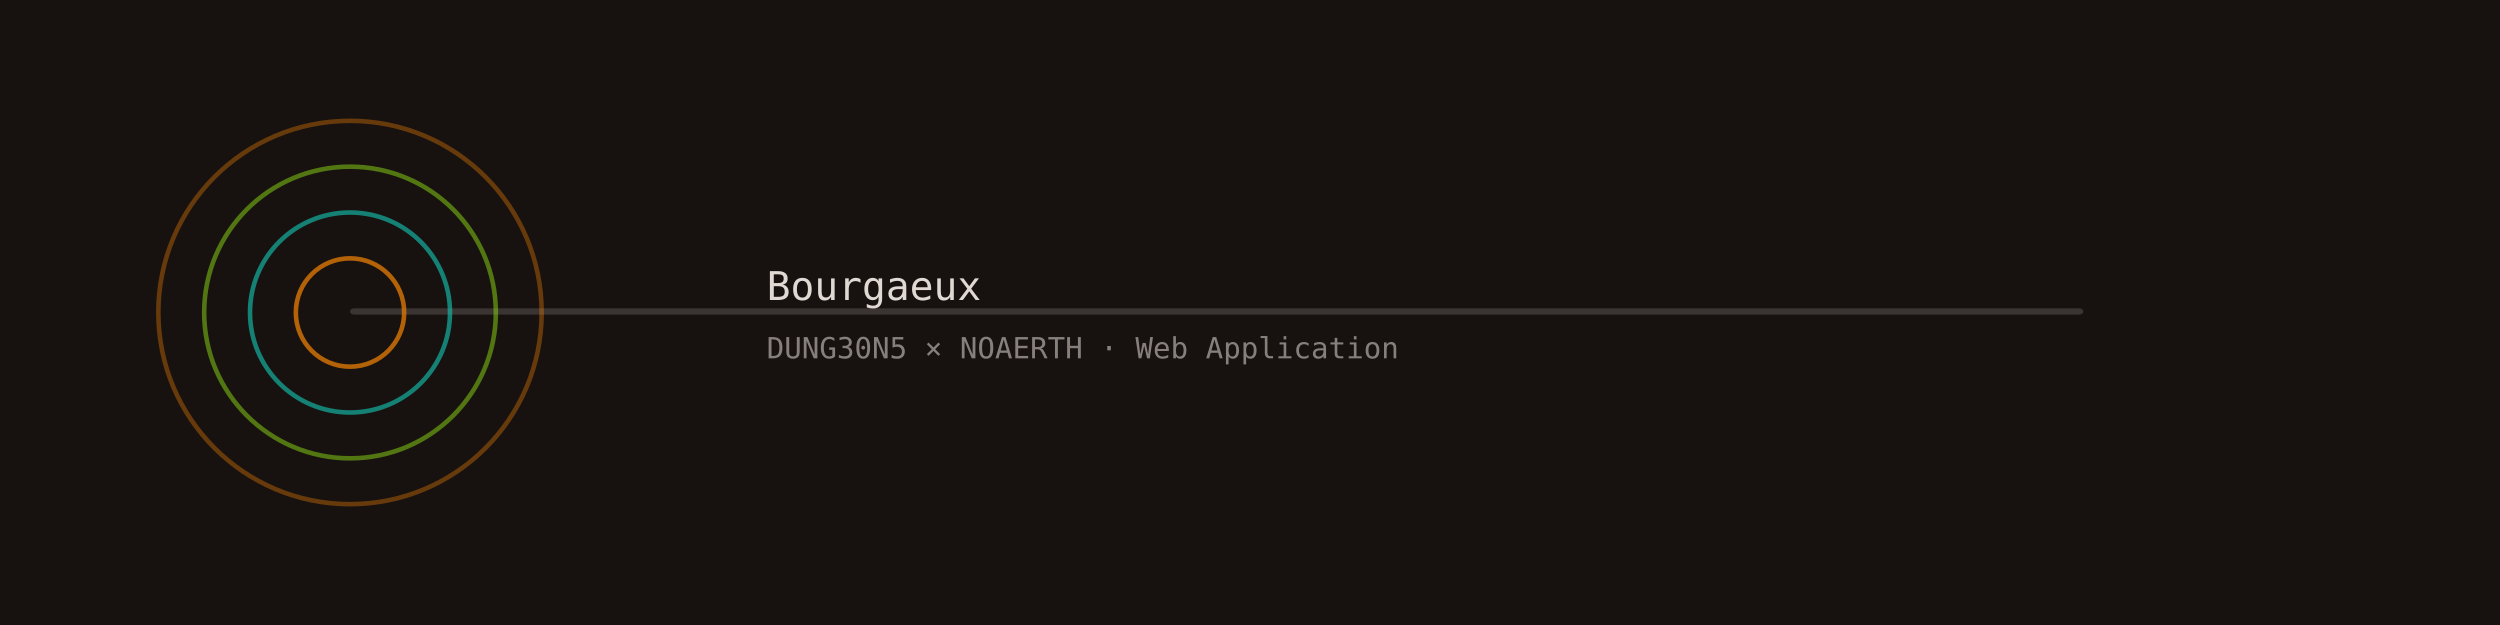
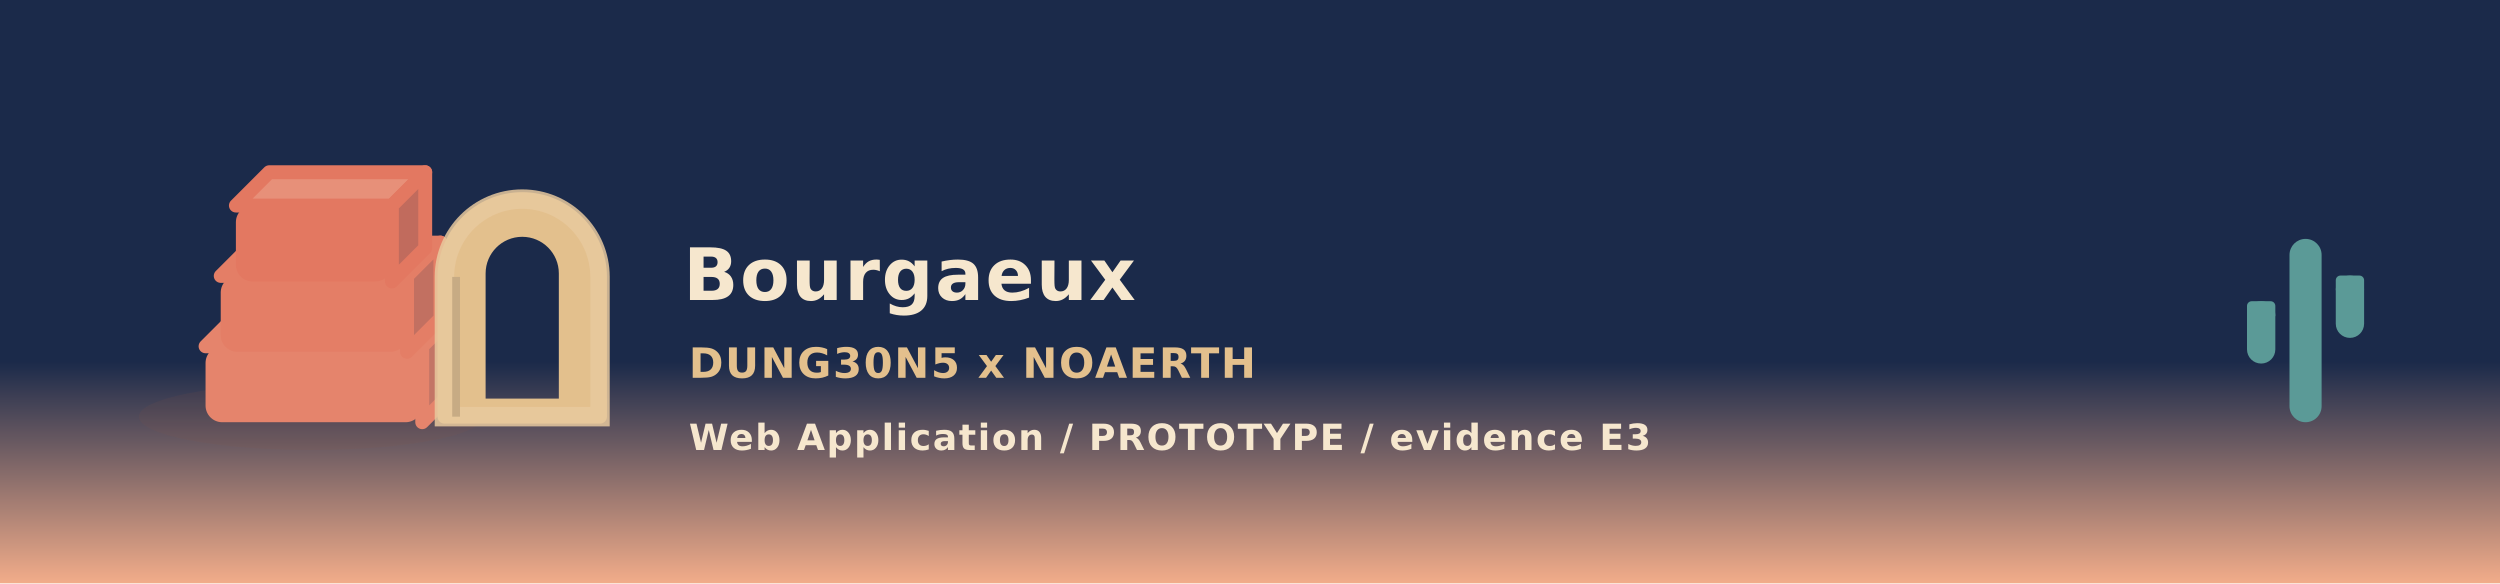
- <svg xmlns="http://www.w3.org/2000/svg" viewBox="0 0 1200 300" width="1200" height="300" role="img" aria-label="Bourgaeux identity object">
-   <rect width="1200" height="300" fill="#17110f" />
-   <defs>
-     <linearGradient id="gft" x1="0" y1="0" x2="1" y2="1">
-       <stop offset="0%" stop-color="#d97706" />
-       <stop offset="100%" stop-color="#14b8a6" />
-     </linearGradient>
-   </defs>
-   <rect x="168.00" y="148.00" width="832.00" height="3.00" rx="2.00" fill="rgba(246,239,233,0.160)" opacity="1.00" />
-   <circle cx="168.00" cy="150.00" r="26.00" fill="none" stroke="rgba(217,119,6,0.800)" stroke-width="2.20" opacity="1.00" />
-   <circle cx="168.00" cy="150.00" r="48.00" fill="none" stroke="rgba(20,184,166,0.670)" stroke-width="2.20" opacity="1.00" />
-   <circle cx="168.00" cy="150.00" r="70.00" fill="none" stroke="rgba(132,204,22,0.540)" stroke-width="2.20" opacity="1.00" />
-   <circle cx="168.00" cy="150.00" r="92.00" fill="none" stroke="rgba(217,119,6,0.410)" stroke-width="2.20" opacity="1.00" />
-   <text x="368" y="144" font-family="ui-monospace,Menlo,monospace" font-size="19" fill="rgba(246,239,233,0.900)">Bourgaeux</text>
-   <text x="368" y="172" font-family="ui-monospace,Menlo,monospace" font-size="14" fill="rgba(246,239,233,0.500)">DUNG30N5 × NOAERTH · Web Application</text>
+ <svg xmlns="http://www.w3.org/2000/svg" width="900" height="210" viewBox="0 0 900 210" role="img" aria-label="Bourgaeux - identity object">
+   <linearGradient id="skyf" x1="0" y1="0" x2="0" y2="1">
+     <stop offset="0" stop-color="#1b2a4a" />
+     <stop offset="0.62" stop-color="#1b2a4a" />
+     <stop offset="1" stop-color="#f3ad8a" />
+   </linearGradient>
+   <rect width="900" height="210" fill="url(#skyf)" />
+   <rect x="0" y="352" width="900" height="-142" fill="#e3c08d" />
+   <rect x="0" y="352" width="900" height="3" fill="#e6c596" />
+   <ellipse cx="112" cy="150" rx="62" ry="12" fill="rgba(138,90,68,0.11)" />
+   <path d="M74,124.67 L152,124.67 L164,112.67 L86,112.67 Z" fill="#e99a82" stroke="#e5846c" stroke-width="5" stroke-linejoin="round" />
+   <path d="M152,124.67 L164,112.67 L164,140 L152,152 Z" fill="#c37566" stroke="#e5846c" stroke-width="5" stroke-linejoin="round" />
+   <rect x="74" y="124.67" width="78" height="27.33" rx="6" fill="#e5846c" />
+   <path d="M79.46,99.33 L146.54,99.33 L158.54,87.33 L91.46,87.33 Z" fill="#e8957d" stroke="#e47e66" stroke-width="5" stroke-linejoin="round" />
+   <path d="M146.54,99.33 L158.54,87.33 L158.54,114.67 L146.54,126.67 Z" fill="#c27061" stroke="#e47e66" stroke-width="5" stroke-linejoin="round" />
+   <rect x="79.46" y="99.33" width="67.08" height="27.33" rx="6" fill="#e47e66" />
+   <path d="M84.92,74 L141.08,74 L153.08,62 L96.92,62 Z" fill="#e79079" stroke="#e37861" stroke-width="5" stroke-linejoin="round" />
+   <path d="M141.08,74 L153.08,62 L153.08,89.33 L141.08,101.33 Z" fill="#c16b5d" stroke="#e37861" stroke-width="5" stroke-linejoin="round" />
+   <rect x="84.92" y="74" width="56.16" height="27.33" rx="6" fill="#e37861" />
+   <path d="M160,150 L160,99.68 A28,28 0 0 1 216,99.68 L216,150 Z M172.32,146 L172.32,98.43 A15.68,15.68 0 0 1 203.68,98.43 L203.68,146 Z" fill="#e3c08d" fill-rule="evenodd" stroke="#e3c08d" stroke-width="5" stroke-linejoin="round" />
+   <path d="M160,150 L160,99.68 A28,28 0 0 1 216,99.68 L216,150 Z" fill="none" stroke="#e8c99d" stroke-width="7" stroke-linecap="round" opacity="0.85" />
+   <rect x="162.8" y="99.68" width="2.8" height="50.32" fill="#c7ab84" />
+   <text x="246" y="108" font-family="Verdana,DejaVu Sans,sans-serif" font-size="26" font-weight="700" letter-spacing="0.6" fill="#f6e7ce" text-anchor="start">Bourgaeux</text>
+   <text x="248" y="136" font-family="Verdana,DejaVu Sans,sans-serif" font-size="15" font-weight="700" letter-spacing="0.6" fill="#e3c08d" text-anchor="start">DUNG30N5 x NOAERTH</text>
+   <text x="248" y="162" font-family="Verdana,DejaVu Sans,sans-serif" font-size="13" font-weight="700" letter-spacing="0.6" fill="#f6e7ce" text-anchor="start">Web Application  /  PROTOTYPE  /  evidence E3</text>
+   <rect x="824.22" y="86" width="11.56" height="66" rx="5.78" fill="#5b9a97" />
+   <rect x="808.92" y="108.44" width="10.2" height="22.44" rx="5.1" fill="#5b9a97" />
+   <rect x="808.92" y="108.44" width="10.2" height="6.6" rx="1.7" fill="#5b9a97" />
+   <rect x="840.88" y="99.2" width="10.2" height="22.44" rx="5.1" fill="#5b9a97" />
+   <rect x="840.88" y="99.2" width="10.2" height="6.6" rx="1.7" fill="#5b9a97" />
</svg>
